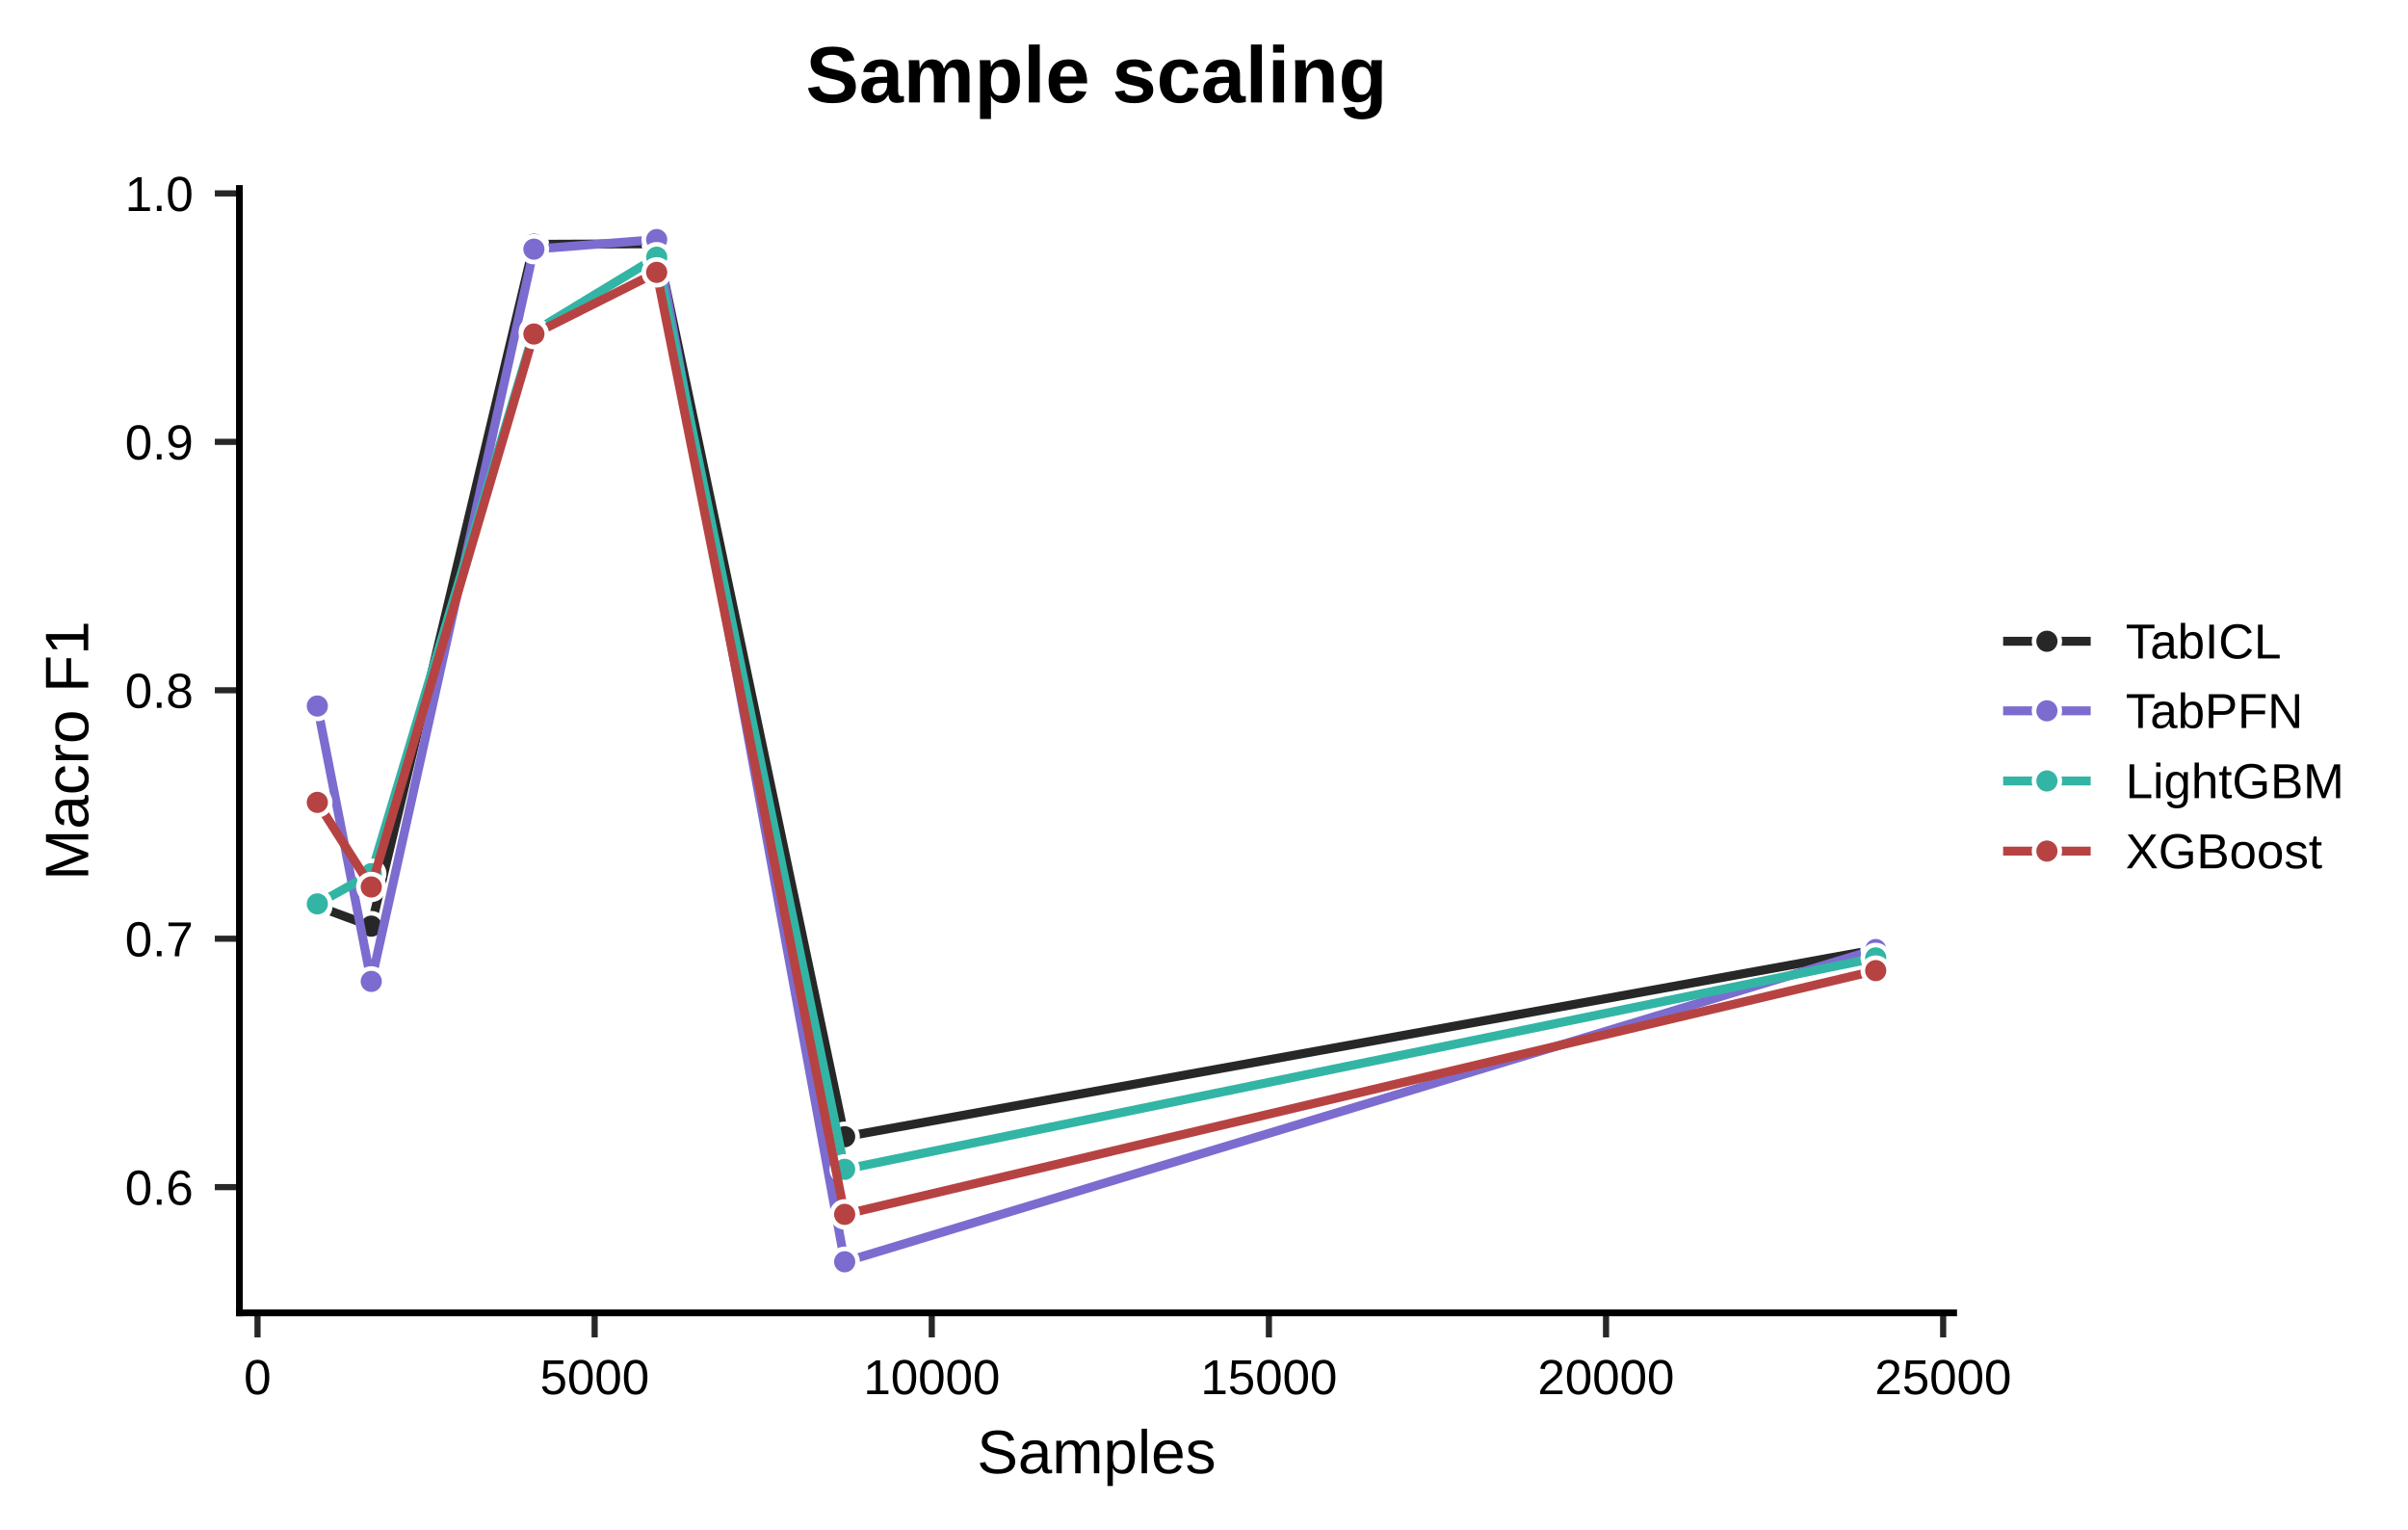
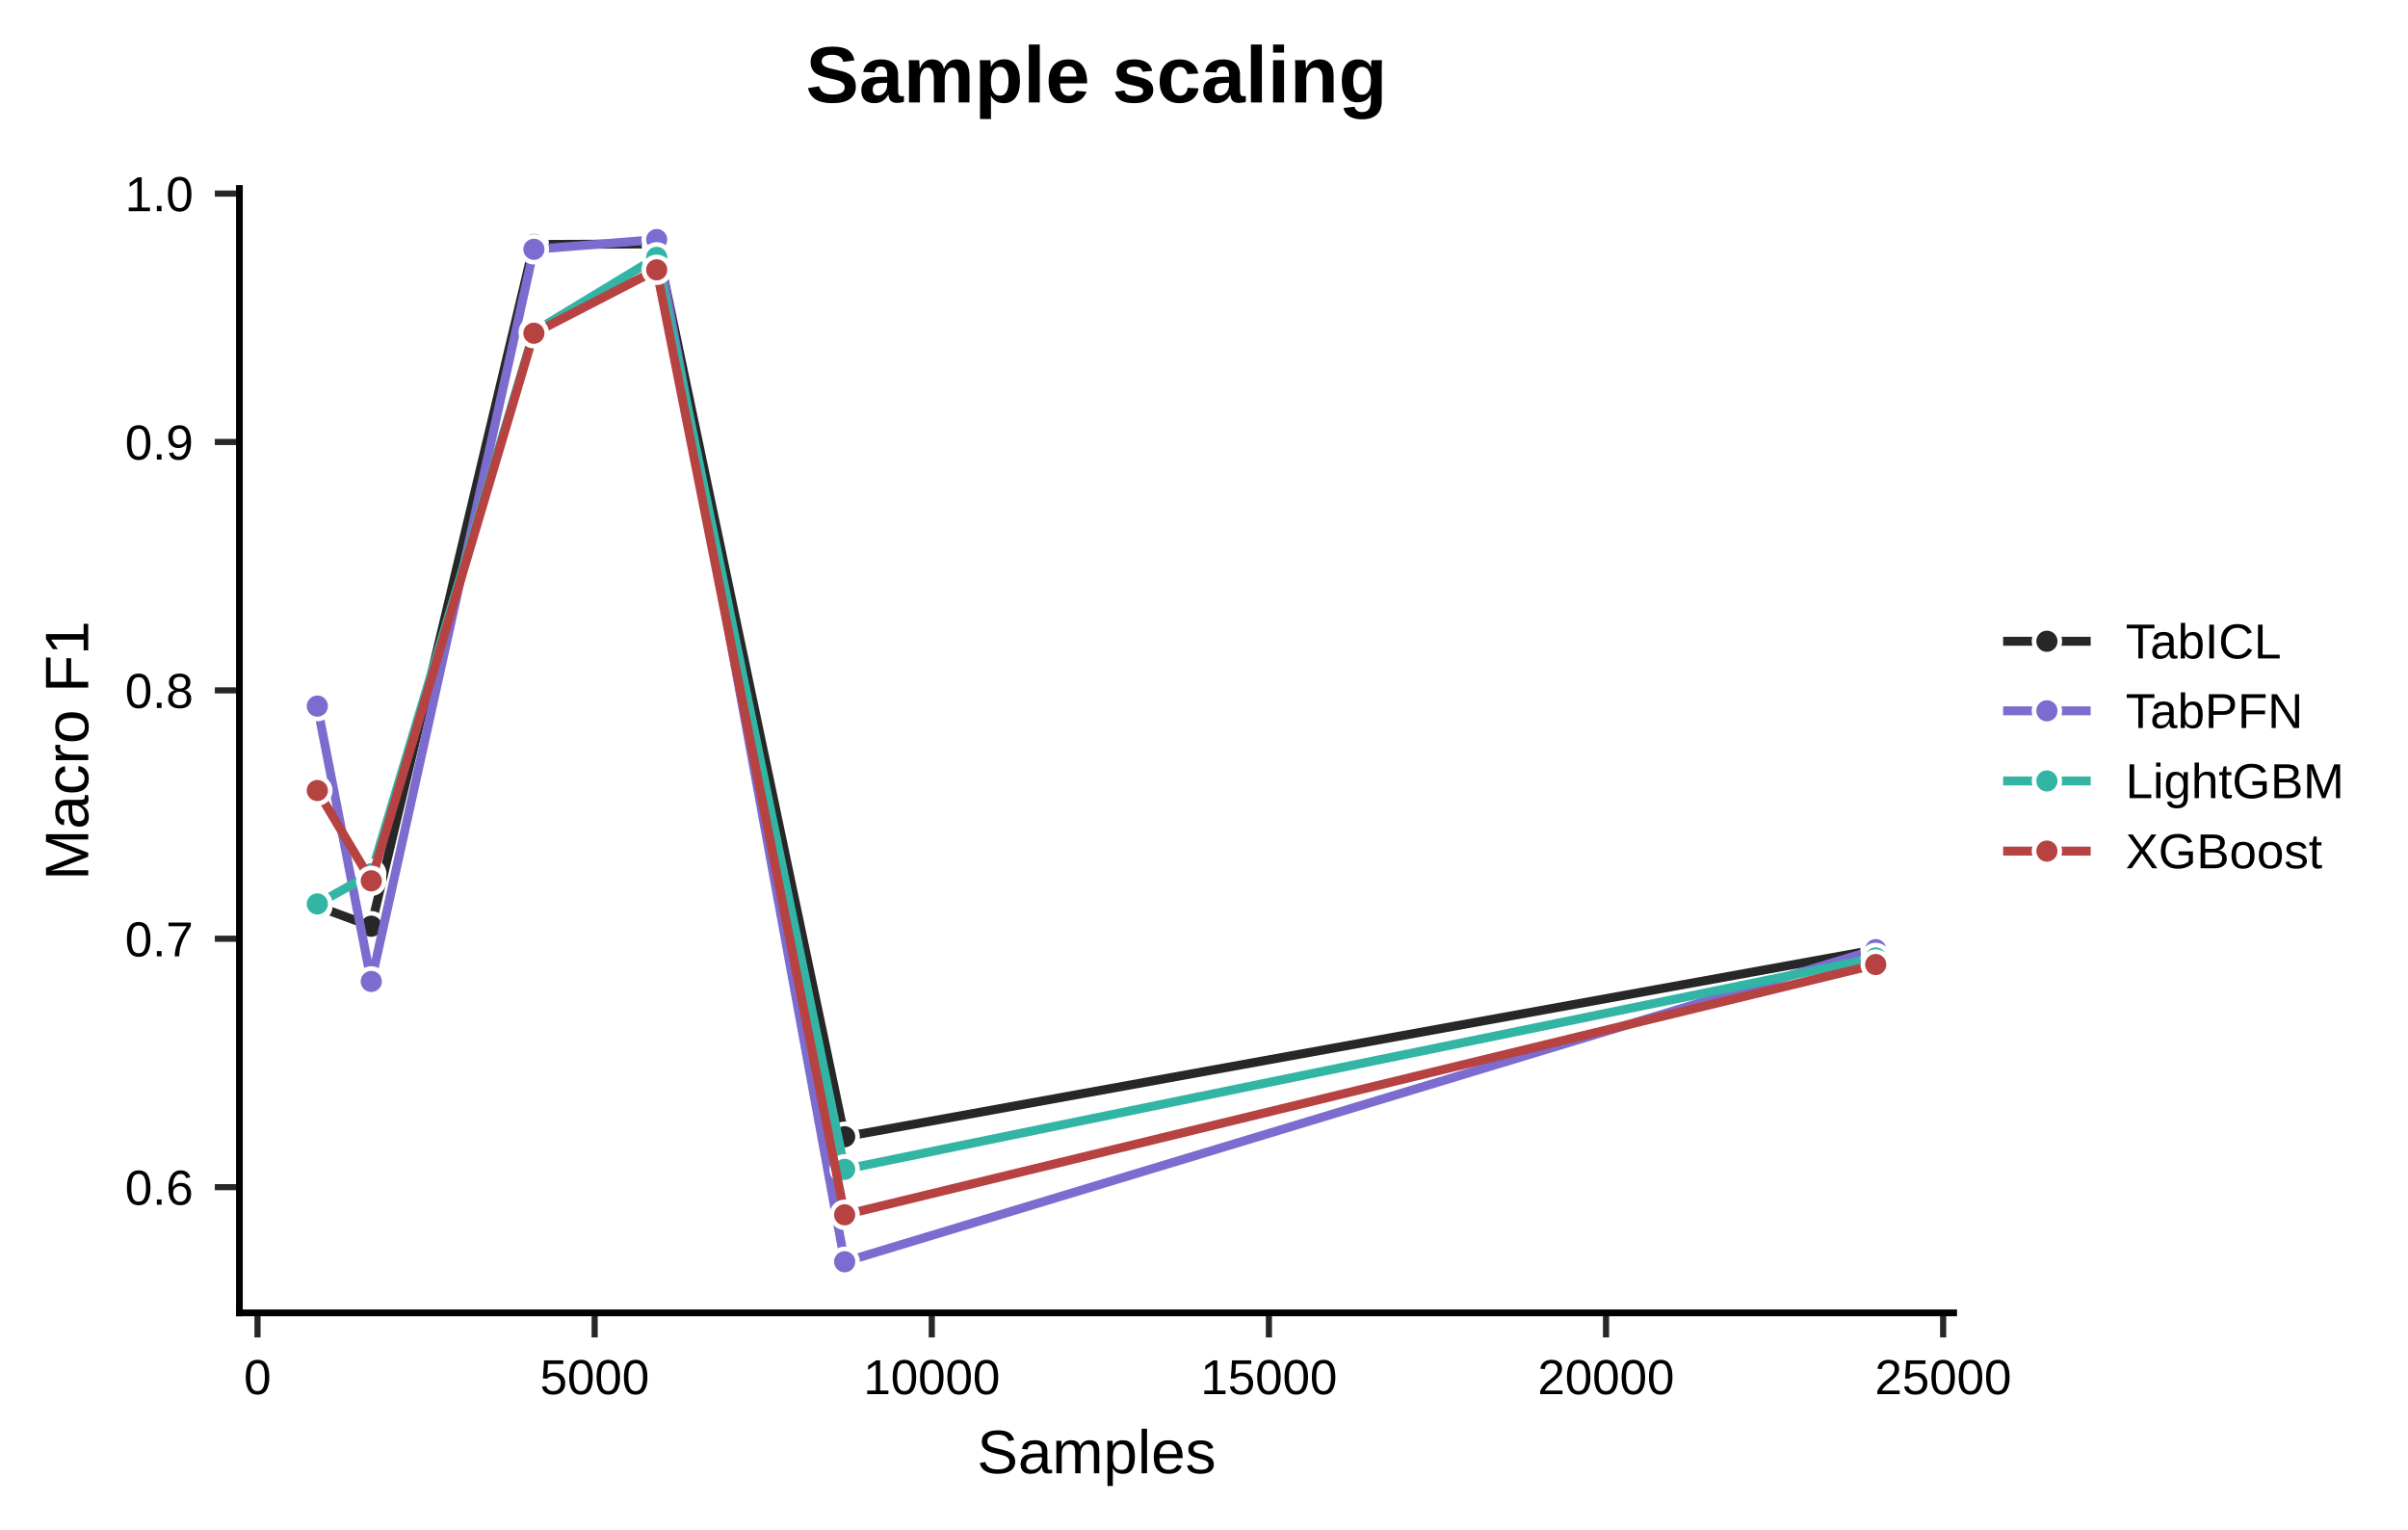
<svg xmlns="http://www.w3.org/2000/svg" xmlns:xlink="http://www.w3.org/1999/xlink" width="391.914pt" height="248.899pt" viewBox="0 0 391.914 248.899" version="1.1">
  <defs>
    <style type="text/css">*{stroke-linejoin: round; stroke-linecap: butt}</style>
  </defs>
  <g id="figure_1">
    <g id="patch_1">
      <path d="M 0 248.899  L 391.914 248.899  L 391.914 0  L 0 0  z " style="fill: #ffffff" />
    </g>
    <g id="axes_1">
      <g id="patch_2">
        <path d="M 38.965 213.616  L 317.965 213.616  L 317.965 30.664  L 38.965 30.664  z " style="fill: #ffffff" />
      </g>
      <g id="FillBetweenPolyCollection_1" />
      <g id="FillBetweenPolyCollection_2" />
      <g id="FillBetweenPolyCollection_3" />
      <g id="FillBetweenPolyCollection_4" />
      <g id="matplotlib.axis_1">
        <g id="xtick_1">
          <g id="line2d_1">
            <defs>
-               <path id="m7a156d0c52" d="M 0 0  L 0 4  " style="stroke: #272727" />
+               <path id="m2e04da1638" d="M 0 0  L 0 4  " style="stroke: #272727" />
            </defs>
            <g>
-               <use xlink:href="#m7a156d0c52" x="41.913" y="213.616" style="fill: #272727; stroke: #272727" />
+               <use xlink:href="#m2e04da1638" x="41.913" y="213.616" style="fill: #272727; stroke: #272727" />
            </g>
          </g>
          <g id="text_1">
            <text style="font-size: 8px; font-family: 'Arial', 'Helvetica', 'DejaVu Sans', sans-serif; text-anchor: middle" x="41.913" y="226.842" transform="rotate(-0 41.91341 226.8418)">0</text>
          </g>
        </g>
        <g id="xtick_2">
          <g id="line2d_2">
            <g>
-               <use xlink:href="#m7a156d0c52" x="96.782" y="213.616" style="fill: #272727; stroke: #272727" />
+               <use xlink:href="#m2e04da1638" x="96.782" y="213.616" style="fill: #272727; stroke: #272727" />
            </g>
          </g>
          <g id="text_2">
            <text style="font-size: 8px; font-family: 'Arial', 'Helvetica', 'DejaVu Sans', sans-serif; text-anchor: middle" x="96.782" y="226.842" transform="rotate(-0 96.78218 226.8418)">5000</text>
          </g>
        </g>
        <g id="xtick_3">
          <g id="line2d_3">
            <g>
-               <use xlink:href="#m7a156d0c52" x="151.651" y="213.616" style="fill: #272727; stroke: #272727" />
+               <use xlink:href="#m2e04da1638" x="151.651" y="213.616" style="fill: #272727; stroke: #272727" />
            </g>
          </g>
          <g id="text_3">
            <text style="font-size: 8px; font-family: 'Arial', 'Helvetica', 'DejaVu Sans', sans-serif; text-anchor: middle" x="151.651" y="226.842" transform="rotate(-0 151.6509 226.8418)">10000</text>
          </g>
        </g>
        <g id="xtick_4">
          <g id="line2d_4">
            <g>
-               <use xlink:href="#m7a156d0c52" x="206.52" y="213.616" style="fill: #272727; stroke: #272727" />
+               <use xlink:href="#m2e04da1638" x="206.52" y="213.616" style="fill: #272727; stroke: #272727" />
            </g>
          </g>
          <g id="text_4">
            <text style="font-size: 8px; font-family: 'Arial', 'Helvetica', 'DejaVu Sans', sans-serif; text-anchor: middle" x="206.52" y="226.842" transform="rotate(-0 206.5197 226.8418)">15000</text>
          </g>
        </g>
        <g id="xtick_5">
          <g id="line2d_5">
            <g>
-               <use xlink:href="#m7a156d0c52" x="261.388" y="213.616" style="fill: #272727; stroke: #272727" />
+               <use xlink:href="#m2e04da1638" x="261.388" y="213.616" style="fill: #272727; stroke: #272727" />
            </g>
          </g>
          <g id="text_5">
            <text style="font-size: 8px; font-family: 'Arial', 'Helvetica', 'DejaVu Sans', sans-serif; text-anchor: middle" x="261.388" y="226.842" transform="rotate(-0 261.3885 226.8418)">20000</text>
          </g>
        </g>
        <g id="xtick_6">
          <g id="line2d_6">
            <g>
-               <use xlink:href="#m7a156d0c52" x="316.257" y="213.616" style="fill: #272727; stroke: #272727" />
+               <use xlink:href="#m2e04da1638" x="316.257" y="213.616" style="fill: #272727; stroke: #272727" />
            </g>
          </g>
          <g id="text_6">
            <text style="font-size: 8px; font-family: 'Arial', 'Helvetica', 'DejaVu Sans', sans-serif; text-anchor: middle" x="316.257" y="226.842" transform="rotate(-0 316.2572 226.8418)">25000</text>
          </g>
        </g>
        <g id="text_7">
          <text style="font-size: 10px; font-family: 'Arial', 'Helvetica', 'DejaVu Sans', sans-serif; text-anchor: middle" x="178.465" y="239.712" transform="rotate(-0 178.4653 239.7115)">Samples</text>
        </g>
      </g>
      <g id="matplotlib.axis_2">
        <g id="ytick_1">
          <g id="line2d_7">
            <defs>
-               <path id="mb086797a30" d="M 0 0  L -4 0  " style="stroke: #272727" />
+               <path id="m497604d6db" d="M 0 0  L -4 0  " style="stroke: #272727" />
            </defs>
            <g>
-               <use xlink:href="#mb086797a30" x="38.965" y="193.159" style="fill: #272727; stroke: #272727" />
+               <use xlink:href="#m497604d6db" x="38.965" y="193.161" style="fill: #272727; stroke: #272727" />
            </g>
          </g>
          <g id="text_8">
-             <text style="font-size: 8px; font-family: 'Arial', 'Helvetica', 'DejaVu Sans', sans-serif; text-anchor: end" x="31.465" y="196.022" transform="rotate(-0 31.46531 196.0217)">0.6</text>
+             <text style="font-size: 8px; font-family: 'Arial', 'Helvetica', 'DejaVu Sans', sans-serif; text-anchor: end" x="31.465" y="196.024" transform="rotate(-0 31.46531 196.0237)">0.6</text>
          </g>
        </g>
        <g id="ytick_2">
          <g id="line2d_8">
            <g>
-               <use xlink:href="#mb086797a30" x="38.965" y="152.736" style="fill: #272727; stroke: #272727" />
+               <use xlink:href="#m497604d6db" x="38.965" y="152.745" style="fill: #272727; stroke: #272727" />
            </g>
          </g>
          <g id="text_9">
-             <text style="font-size: 8px; font-family: 'Arial', 'Helvetica', 'DejaVu Sans', sans-serif; text-anchor: end" x="31.465" y="155.599" transform="rotate(-0 31.46531 155.599)">0.7</text>
+             <text style="font-size: 8px; font-family: 'Arial', 'Helvetica', 'DejaVu Sans', sans-serif; text-anchor: end" x="31.465" y="155.608" transform="rotate(-0 31.46531 155.6077)">0.7</text>
          </g>
        </g>
        <g id="ytick_3">
          <g id="line2d_9">
            <g>
-               <use xlink:href="#mb086797a30" x="38.965" y="112.313" style="fill: #272727; stroke: #272727" />
+               <use xlink:href="#m497604d6db" x="38.965" y="112.329" style="fill: #272727; stroke: #272727" />
            </g>
          </g>
          <g id="text_10">
-             <text style="font-size: 8px; font-family: 'Arial', 'Helvetica', 'DejaVu Sans', sans-serif; text-anchor: end" x="31.465" y="115.176" transform="rotate(-0 31.46531 115.1764)">0.8</text>
+             <text style="font-size: 8px; font-family: 'Arial', 'Helvetica', 'DejaVu Sans', sans-serif; text-anchor: end" x="31.465" y="115.192" transform="rotate(-0 31.46531 115.1916)">0.8</text>
          </g>
        </g>
        <g id="ytick_4">
          <g id="line2d_10">
            <g>
-               <use xlink:href="#mb086797a30" x="38.965" y="71.891" style="fill: #272727; stroke: #272727" />
+               <use xlink:href="#m497604d6db" x="38.965" y="71.912" style="fill: #272727; stroke: #272727" />
            </g>
          </g>
          <g id="text_11">
-             <text style="font-size: 8px; font-family: 'Arial', 'Helvetica', 'DejaVu Sans', sans-serif; text-anchor: end" x="31.465" y="74.754" transform="rotate(-0 31.46531 74.7537)">0.9</text>
+             <text style="font-size: 8px; font-family: 'Arial', 'Helvetica', 'DejaVu Sans', sans-serif; text-anchor: end" x="31.465" y="74.776" transform="rotate(-0 31.46531 74.77559)">0.9</text>
          </g>
        </g>
        <g id="ytick_5">
          <g id="line2d_11">
            <g>
-               <use xlink:href="#mb086797a30" x="38.965" y="31.468" style="fill: #272727; stroke: #272727" />
+               <use xlink:href="#m497604d6db" x="38.965" y="31.496" style="fill: #272727; stroke: #272727" />
            </g>
          </g>
          <g id="text_12">
-             <text style="font-size: 8px; font-family: 'Arial', 'Helvetica', 'DejaVu Sans', sans-serif; text-anchor: end" x="31.465" y="34.331" transform="rotate(-0 31.46531 34.33103)">1.0</text>
+             <text style="font-size: 8px; font-family: 'Arial', 'Helvetica', 'DejaVu Sans', sans-serif; text-anchor: end" x="31.465" y="34.36" transform="rotate(-0 31.46531 34.35956)">1.0</text>
          </g>
        </g>
        <g id="text_13">
          <text style="font-size: 10px; font-family: 'Arial', 'Helvetica', 'DejaVu Sans', sans-serif; text-anchor: middle" x="14.358" y="122.14" transform="rotate(-90 14.35781 122.1396)">Macro F1</text>
        </g>
      </g>
      <g id="line2d_12">
-         <path d="M 51.647 147.459  L 60.426 150.693  L 86.895 39.75  L 106.878 39.664  L 137.473 184.957  L 305.283 154.51  " clip-path="url(#p0f806b5664)" style="fill: none; stroke: #272727; stroke-width: 1.45; stroke-linecap: square" />
-         <defs>
-           <path id="m34f8bb93ab" d="M 0 2.1  C 0.557 2.1 1.091 1.879 1.485 1.485  C 1.879 1.091 2.1 0.557 2.1 0  C 2.1 -0.557 1.879 -1.091 1.485 -1.485  C 1.091 -1.879 0.557 -2.1 0 -2.1  C -0.557 -2.1 -1.091 -1.879 -1.485 -1.485  C -1.879 -1.091 -2.1 -0.557 -2.1 0  C -2.1 0.557 -1.879 1.091 -1.485 1.485  C -1.091 1.879 -0.557 2.1 0 2.1  z " style="stroke: #ffffff; stroke-width: 0.75" />
-         </defs>
-         <g clip-path="url(#p0f806b5664)">
-           <use xlink:href="#m34f8bb93ab" x="51.647" y="147.459" style="fill: #272727; stroke: #ffffff; stroke-width: 0.75" />
-           <use xlink:href="#m34f8bb93ab" x="60.426" y="150.693" style="fill: #272727; stroke: #ffffff; stroke-width: 0.75" />
-           <use xlink:href="#m34f8bb93ab" x="86.895" y="39.75" style="fill: #272727; stroke: #ffffff; stroke-width: 0.75" />
-           <use xlink:href="#m34f8bb93ab" x="106.878" y="39.664" style="fill: #272727; stroke: #ffffff; stroke-width: 0.75" />
-           <use xlink:href="#m34f8bb93ab" x="137.473" y="184.957" style="fill: #272727; stroke: #ffffff; stroke-width: 0.75" />
-           <use xlink:href="#m34f8bb93ab" x="305.283" y="154.51" style="fill: #272727; stroke: #ffffff; stroke-width: 0.75" />
+         <path d="M 51.647 147.468  L 60.426 150.702  L 86.895 39.777  L 106.878 39.691  L 137.473 184.96  L 305.283 154.519  " clip-path="url(#pd6a555ec9a)" style="fill: none; stroke: #272727; stroke-width: 1.45; stroke-linecap: square" />
+         <defs>
+           <path id="m096924ad27" d="M 0 2.1  C 0.557 2.1 1.091 1.879 1.485 1.485  C 1.879 1.091 2.1 0.557 2.1 0  C 2.1 -0.557 1.879 -1.091 1.485 -1.485  C 1.091 -1.879 0.557 -2.1 0 -2.1  C -0.557 -2.1 -1.091 -1.879 -1.485 -1.485  C -1.879 -1.091 -2.1 -0.557 -2.1 0  C -2.1 0.557 -1.879 1.091 -1.485 1.485  C -1.091 1.879 -0.557 2.1 0 2.1  z " style="stroke: #ffffff; stroke-width: 0.75" />
+         </defs>
+         <g clip-path="url(#pd6a555ec9a)">
+           <use xlink:href="#m096924ad27" x="51.647" y="147.468" style="fill: #272727; stroke: #ffffff; stroke-width: 0.75" />
+           <use xlink:href="#m096924ad27" x="60.426" y="150.702" style="fill: #272727; stroke: #ffffff; stroke-width: 0.75" />
+           <use xlink:href="#m096924ad27" x="86.895" y="39.777" style="fill: #272727; stroke: #ffffff; stroke-width: 0.75" />
+           <use xlink:href="#m096924ad27" x="106.878" y="39.691" style="fill: #272727; stroke: #ffffff; stroke-width: 0.75" />
+           <use xlink:href="#m096924ad27" x="137.473" y="184.96" style="fill: #272727; stroke: #ffffff; stroke-width: 0.75" />
+           <use xlink:href="#m096924ad27" x="305.283" y="154.519" style="fill: #272727; stroke: #ffffff; stroke-width: 0.75" />
        </g>
      </g>
      <g id="line2d_13">
-         <path d="M 51.647 114.876  L 60.426 159.682  L 86.895 40.539  L 106.878 38.98  L 137.473 205.3  L 305.283 154.5  " clip-path="url(#p0f806b5664)" style="fill: none; stroke: #7c6ccf; stroke-width: 1.45; stroke-linecap: square" />
-         <defs>
-           <path id="m0e316d51ac" d="M 0 2.1  C 0.557 2.1 1.091 1.879 1.485 1.485  C 1.879 1.091 2.1 0.557 2.1 0  C 2.1 -0.557 1.879 -1.091 1.485 -1.485  C 1.091 -1.879 0.557 -2.1 0 -2.1  C -0.557 -2.1 -1.091 -1.879 -1.485 -1.485  C -1.879 -1.091 -2.1 -0.557 -2.1 0  C -2.1 0.557 -1.879 1.091 -1.485 1.485  C -1.091 1.879 -0.557 2.1 0 2.1  z " style="stroke: #ffffff; stroke-width: 0.75" />
-         </defs>
-         <g clip-path="url(#p0f806b5664)">
-           <use xlink:href="#m0e316d51ac" x="51.647" y="114.876" style="fill: #7c6ccf; stroke: #ffffff; stroke-width: 0.75" />
-           <use xlink:href="#m0e316d51ac" x="60.426" y="159.682" style="fill: #7c6ccf; stroke: #ffffff; stroke-width: 0.75" />
-           <use xlink:href="#m0e316d51ac" x="86.895" y="40.539" style="fill: #7c6ccf; stroke: #ffffff; stroke-width: 0.75" />
-           <use xlink:href="#m0e316d51ac" x="106.878" y="38.98" style="fill: #7c6ccf; stroke: #ffffff; stroke-width: 0.75" />
-           <use xlink:href="#m0e316d51ac" x="137.473" y="205.3" style="fill: #7c6ccf; stroke: #ffffff; stroke-width: 0.75" />
-           <use xlink:href="#m0e316d51ac" x="305.283" y="154.5" style="fill: #7c6ccf; stroke: #ffffff; stroke-width: 0.75" />
+         <path d="M 51.647 114.891  L 60.426 159.689  L 86.895 40.566  L 106.878 38.98  L 137.473 205.3  L 305.283 154.516  " clip-path="url(#pd6a555ec9a)" style="fill: none; stroke: #7c6ccf; stroke-width: 1.45; stroke-linecap: square" />
+         <defs>
+           <path id="m5034e98a34" d="M 0 2.1  C 0.557 2.1 1.091 1.879 1.485 1.485  C 1.879 1.091 2.1 0.557 2.1 0  C 2.1 -0.557 1.879 -1.091 1.485 -1.485  C 1.091 -1.879 0.557 -2.1 0 -2.1  C -0.557 -2.1 -1.091 -1.879 -1.485 -1.485  C -1.879 -1.091 -2.1 -0.557 -2.1 0  C -2.1 0.557 -1.879 1.091 -1.485 1.485  C -1.091 1.879 -0.557 2.1 0 2.1  z " style="stroke: #ffffff; stroke-width: 0.75" />
+         </defs>
+         <g clip-path="url(#pd6a555ec9a)">
+           <use xlink:href="#m5034e98a34" x="51.647" y="114.891" style="fill: #7c6ccf; stroke: #ffffff; stroke-width: 0.75" />
+           <use xlink:href="#m5034e98a34" x="60.426" y="159.689" style="fill: #7c6ccf; stroke: #ffffff; stroke-width: 0.75" />
+           <use xlink:href="#m5034e98a34" x="86.895" y="40.566" style="fill: #7c6ccf; stroke: #ffffff; stroke-width: 0.75" />
+           <use xlink:href="#m5034e98a34" x="106.878" y="38.98" style="fill: #7c6ccf; stroke: #ffffff; stroke-width: 0.75" />
+           <use xlink:href="#m5034e98a34" x="137.473" y="205.3" style="fill: #7c6ccf; stroke: #ffffff; stroke-width: 0.75" />
+           <use xlink:href="#m5034e98a34" x="305.283" y="154.516" style="fill: #7c6ccf; stroke: #ffffff; stroke-width: 0.75" />
        </g>
      </g>
      <g id="line2d_14">
-         <path d="M 51.647 147.068  L 60.426 142.157  L 86.895 53.957  L 106.878 41.849  L 137.473 190.258  L 305.283 155.857  " clip-path="url(#p0f806b5664)" style="fill: none; stroke: #33b5a5; stroke-width: 1.45; stroke-linecap: square" />
-         <defs>
-           <path id="m9d122b076c" d="M 0 2.1  C 0.557 2.1 1.091 1.879 1.485 1.485  C 1.879 1.091 2.1 0.557 2.1 0  C 2.1 -0.557 1.879 -1.091 1.485 -1.485  C 1.091 -1.879 0.557 -2.1 0 -2.1  C -0.557 -2.1 -1.091 -1.879 -1.485 -1.485  C -1.879 -1.091 -2.1 -0.557 -2.1 0  C -2.1 0.557 -1.879 1.091 -1.485 1.485  C -1.091 1.879 -0.557 2.1 0 2.1  z " style="stroke: #ffffff; stroke-width: 0.75" />
-         </defs>
-         <g clip-path="url(#p0f806b5664)">
-           <use xlink:href="#m9d122b076c" x="51.647" y="147.068" style="fill: #33b5a5; stroke: #ffffff; stroke-width: 0.75" />
-           <use xlink:href="#m9d122b076c" x="60.426" y="142.157" style="fill: #33b5a5; stroke: #ffffff; stroke-width: 0.75" />
-           <use xlink:href="#m9d122b076c" x="86.895" y="53.957" style="fill: #33b5a5; stroke: #ffffff; stroke-width: 0.75" />
-           <use xlink:href="#m9d122b076c" x="106.878" y="41.849" style="fill: #33b5a5; stroke: #ffffff; stroke-width: 0.75" />
-           <use xlink:href="#m9d122b076c" x="137.473" y="190.258" style="fill: #33b5a5; stroke: #ffffff; stroke-width: 0.75" />
-           <use xlink:href="#m9d122b076c" x="305.283" y="155.857" style="fill: #33b5a5; stroke: #ffffff; stroke-width: 0.75" />
+         <path d="M 51.647 147.077  L 60.426 142.167  L 86.895 53.982  L 106.878 41.876  L 137.473 190.261  L 305.283 155.866  " clip-path="url(#pd6a555ec9a)" style="fill: none; stroke: #33b5a5; stroke-width: 1.45; stroke-linecap: square" />
+         <defs>
+           <path id="m463a60e930" d="M 0 2.1  C 0.557 2.1 1.091 1.879 1.485 1.485  C 1.879 1.091 2.1 0.557 2.1 0  C 2.1 -0.557 1.879 -1.091 1.485 -1.485  C 1.091 -1.879 0.557 -2.1 0 -2.1  C -0.557 -2.1 -1.091 -1.879 -1.485 -1.485  C -1.879 -1.091 -2.1 -0.557 -2.1 0  C -2.1 0.557 -1.879 1.091 -1.485 1.485  C -1.091 1.879 -0.557 2.1 0 2.1  z " style="stroke: #ffffff; stroke-width: 0.75" />
+         </defs>
+         <g clip-path="url(#pd6a555ec9a)">
+           <use xlink:href="#m463a60e930" x="51.647" y="147.077" style="fill: #33b5a5; stroke: #ffffff; stroke-width: 0.75" />
+           <use xlink:href="#m463a60e930" x="60.426" y="142.167" style="fill: #33b5a5; stroke: #ffffff; stroke-width: 0.75" />
+           <use xlink:href="#m463a60e930" x="86.895" y="53.982" style="fill: #33b5a5; stroke: #ffffff; stroke-width: 0.75" />
+           <use xlink:href="#m463a60e930" x="106.878" y="41.876" style="fill: #33b5a5; stroke: #ffffff; stroke-width: 0.75" />
+           <use xlink:href="#m463a60e930" x="137.473" y="190.261" style="fill: #33b5a5; stroke: #ffffff; stroke-width: 0.75" />
+           <use xlink:href="#m463a60e930" x="305.283" y="155.866" style="fill: #33b5a5; stroke: #ffffff; stroke-width: 0.75" />
        </g>
      </g>
      <g id="line2d_15">
-         <path d="M 51.647 130.553  L 60.426 144.317  L 86.895 54.348  L 106.878 44.314  L 137.473 197.587  L 305.283 157.927  " clip-path="url(#p0f806b5664)" style="fill: none; stroke: #b64342; stroke-width: 1.45; stroke-linecap: square" />
-         <defs>
-           <path id="m51a1826078" d="M 0 2.1  C 0.557 2.1 1.091 1.879 1.485 1.485  C 1.879 1.091 2.1 0.557 2.1 0  C 2.1 -0.557 1.879 -1.091 1.485 -1.485  C 1.091 -1.879 0.557 -2.1 0 -2.1  C -0.557 -2.1 -1.091 -1.879 -1.485 -1.485  C -1.879 -1.091 -2.1 -0.557 -2.1 0  C -2.1 0.557 -1.879 1.091 -1.485 1.485  C -1.091 1.879 -0.557 2.1 0 2.1  z " style="stroke: #ffffff; stroke-width: 0.75" />
-         </defs>
-         <g clip-path="url(#p0f806b5664)">
-           <use xlink:href="#m51a1826078" x="51.647" y="130.553" style="fill: #b64342; stroke: #ffffff; stroke-width: 0.75" />
-           <use xlink:href="#m51a1826078" x="60.426" y="144.317" style="fill: #b64342; stroke: #ffffff; stroke-width: 0.75" />
-           <use xlink:href="#m51a1826078" x="86.895" y="54.348" style="fill: #b64342; stroke: #ffffff; stroke-width: 0.75" />
-           <use xlink:href="#m51a1826078" x="106.878" y="44.314" style="fill: #b64342; stroke: #ffffff; stroke-width: 0.75" />
-           <use xlink:href="#m51a1826078" x="137.473" y="197.587" style="fill: #b64342; stroke: #ffffff; stroke-width: 0.75" />
-           <use xlink:href="#m51a1826078" x="305.283" y="157.927" style="fill: #b64342; stroke: #ffffff; stroke-width: 0.75" />
+         <path d="M 51.647 128.626  L 60.426 143.316  L 86.895 54.214  L 106.878 43.903  L 137.473 197.657  L 305.283 156.938  " clip-path="url(#pd6a555ec9a)" style="fill: none; stroke: #b64342; stroke-width: 1.45; stroke-linecap: square" />
+         <defs>
+           <path id="m66fb3e9745" d="M 0 2.1  C 0.557 2.1 1.091 1.879 1.485 1.485  C 1.879 1.091 2.1 0.557 2.1 0  C 2.1 -0.557 1.879 -1.091 1.485 -1.485  C 1.091 -1.879 0.557 -2.1 0 -2.1  C -0.557 -2.1 -1.091 -1.879 -1.485 -1.485  C -1.879 -1.091 -2.1 -0.557 -2.1 0  C -2.1 0.557 -1.879 1.091 -1.485 1.485  C -1.091 1.879 -0.557 2.1 0 2.1  z " style="stroke: #ffffff; stroke-width: 0.75" />
+         </defs>
+         <g clip-path="url(#pd6a555ec9a)">
+           <use xlink:href="#m66fb3e9745" x="51.647" y="128.626" style="fill: #b64342; stroke: #ffffff; stroke-width: 0.75" />
+           <use xlink:href="#m66fb3e9745" x="60.426" y="143.316" style="fill: #b64342; stroke: #ffffff; stroke-width: 0.75" />
+           <use xlink:href="#m66fb3e9745" x="86.895" y="54.214" style="fill: #b64342; stroke: #ffffff; stroke-width: 0.75" />
+           <use xlink:href="#m66fb3e9745" x="106.878" y="43.903" style="fill: #b64342; stroke: #ffffff; stroke-width: 0.75" />
+           <use xlink:href="#m66fb3e9745" x="137.473" y="197.657" style="fill: #b64342; stroke: #ffffff; stroke-width: 0.75" />
+           <use xlink:href="#m66fb3e9745" x="305.283" y="156.938" style="fill: #b64342; stroke: #ffffff; stroke-width: 0.75" />
        </g>
      </g>
      <g id="line2d_16" />
      <g id="line2d_17" />
      <g id="line2d_18" />
      <g id="line2d_19" />
      <g id="patch_3">
        <path d="M 38.965 213.616  L 38.965 30.664  " style="fill: none; stroke: #000000; stroke-width: 1.1; stroke-linejoin: miter; stroke-linecap: square" />
      </g>
      <g id="patch_4">
        <path d="M 38.965 213.616  L 317.965 213.616  " style="fill: none; stroke: #000000; stroke-width: 1.1; stroke-linejoin: miter; stroke-linecap: square" />
      </g>
      <g id="text_14">
        <text style="font-weight: 700; font-size: 13px; font-family: 'Arial', 'Helvetica', 'DejaVu Sans', sans-serif; text-anchor: middle" x="178.465" y="16.664" transform="rotate(-0 178.4653 16.66359)">Sample scaling</text>
      </g>
      <g id="legend_1">
        <g id="line2d_20">
          <path d="M 326.745 104.338  L 333.145 104.338  L 339.545 104.338  " style="fill: none; stroke: #272727; stroke-width: 1.45; stroke-linecap: square" />
          <g>
-             <use xlink:href="#m34f8bb93ab" x="333.145" y="104.338" style="fill: #272727; stroke: #ffffff; stroke-width: 0.75" />
+             <use xlink:href="#m096924ad27" x="333.145" y="104.338" style="fill: #272727; stroke: #ffffff; stroke-width: 0.75" />
          </g>
        </g>
        <g id="text_15">
          <text style="font-size: 8px; font-family: 'Arial', 'Helvetica', 'DejaVu Sans', sans-serif; text-anchor: start" x="345.945" y="107.138" transform="rotate(-0 345.9453 107.1377)">TabICL</text>
        </g>
        <g id="line2d_21">
          <path d="M 326.745 115.654  L 333.145 115.654  L 339.545 115.654  " style="fill: none; stroke: #7c6ccf; stroke-width: 1.45; stroke-linecap: square" />
          <g>
-             <use xlink:href="#m0e316d51ac" x="333.145" y="115.654" style="fill: #7c6ccf; stroke: #ffffff; stroke-width: 0.75" />
+             <use xlink:href="#m5034e98a34" x="333.145" y="115.654" style="fill: #7c6ccf; stroke: #ffffff; stroke-width: 0.75" />
          </g>
        </g>
        <g id="text_16">
          <text style="font-size: 8px; font-family: 'Arial', 'Helvetica', 'DejaVu Sans', sans-serif; text-anchor: start" x="345.945" y="118.454" transform="rotate(-0 345.9453 118.454)">TabPFN</text>
        </g>
        <g id="line2d_22">
          <path d="M 326.745 127.068  L 333.145 127.068  L 339.545 127.068  " style="fill: none; stroke: #33b5a5; stroke-width: 1.45; stroke-linecap: square" />
          <g>
-             <use xlink:href="#m9d122b076c" x="333.145" y="127.068" style="fill: #33b5a5; stroke: #ffffff; stroke-width: 0.75" />
+             <use xlink:href="#m463a60e930" x="333.145" y="127.068" style="fill: #33b5a5; stroke: #ffffff; stroke-width: 0.75" />
          </g>
        </g>
        <g id="text_17">
          <text style="font-size: 8px; font-family: 'Arial', 'Helvetica', 'DejaVu Sans', sans-serif; text-anchor: start" x="345.945" y="129.868" transform="rotate(-0 345.9453 129.8677)">LightGBM</text>
        </g>
        <g id="line2d_23">
          <path d="M 326.745 138.478  L 333.145 138.478  L 339.545 138.478  " style="fill: none; stroke: #b64342; stroke-width: 1.45; stroke-linecap: square" />
          <g>
-             <use xlink:href="#m51a1826078" x="333.145" y="138.478" style="fill: #b64342; stroke: #ffffff; stroke-width: 0.75" />
+             <use xlink:href="#m66fb3e9745" x="333.145" y="138.478" style="fill: #b64342; stroke: #ffffff; stroke-width: 0.75" />
          </g>
        </g>
        <g id="text_18">
          <text style="font-size: 8px; font-family: 'Arial', 'Helvetica', 'DejaVu Sans', sans-serif; text-anchor: start" x="345.945" y="141.278" transform="rotate(-0 345.9453 141.2777)">XGBoost</text>
        </g>
      </g>
    </g>
  </g>
  <defs>
-     <clipPath id="p0f806b5664">
+     <clipPath id="pd6a555ec9a">
      <rect x="38.965" y="30.664" width="279" height="182.952" />
    </clipPath>
  </defs>
</svg>
